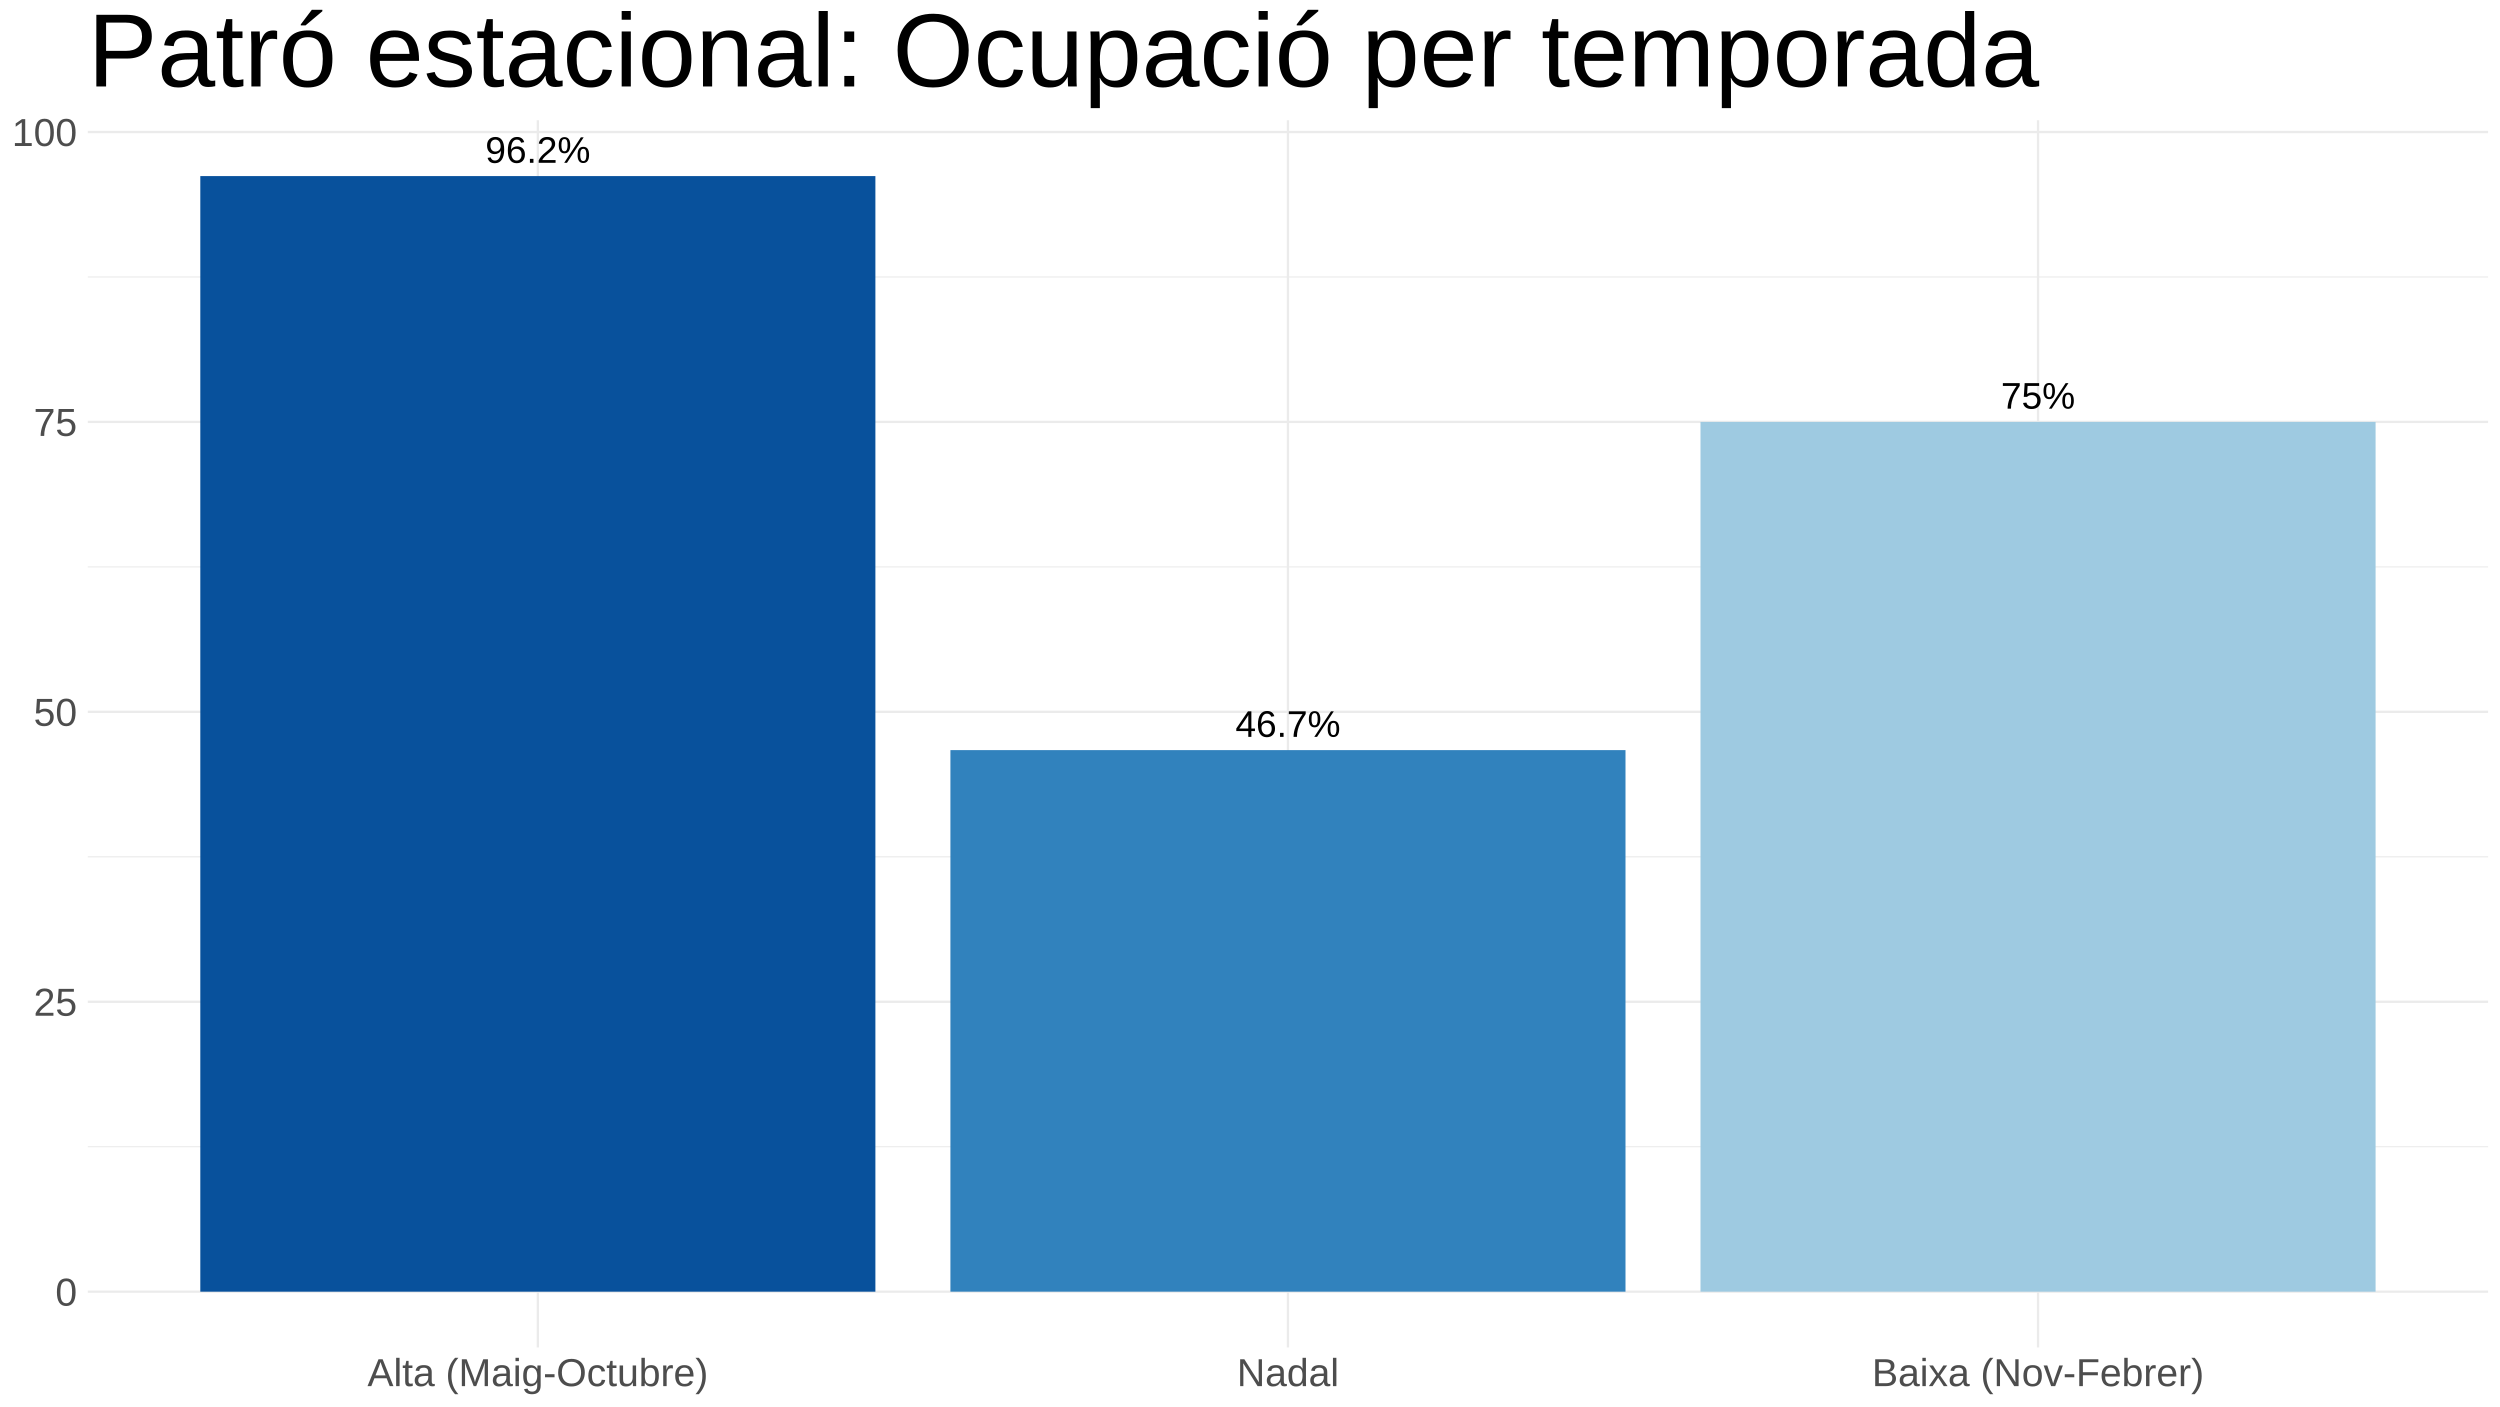
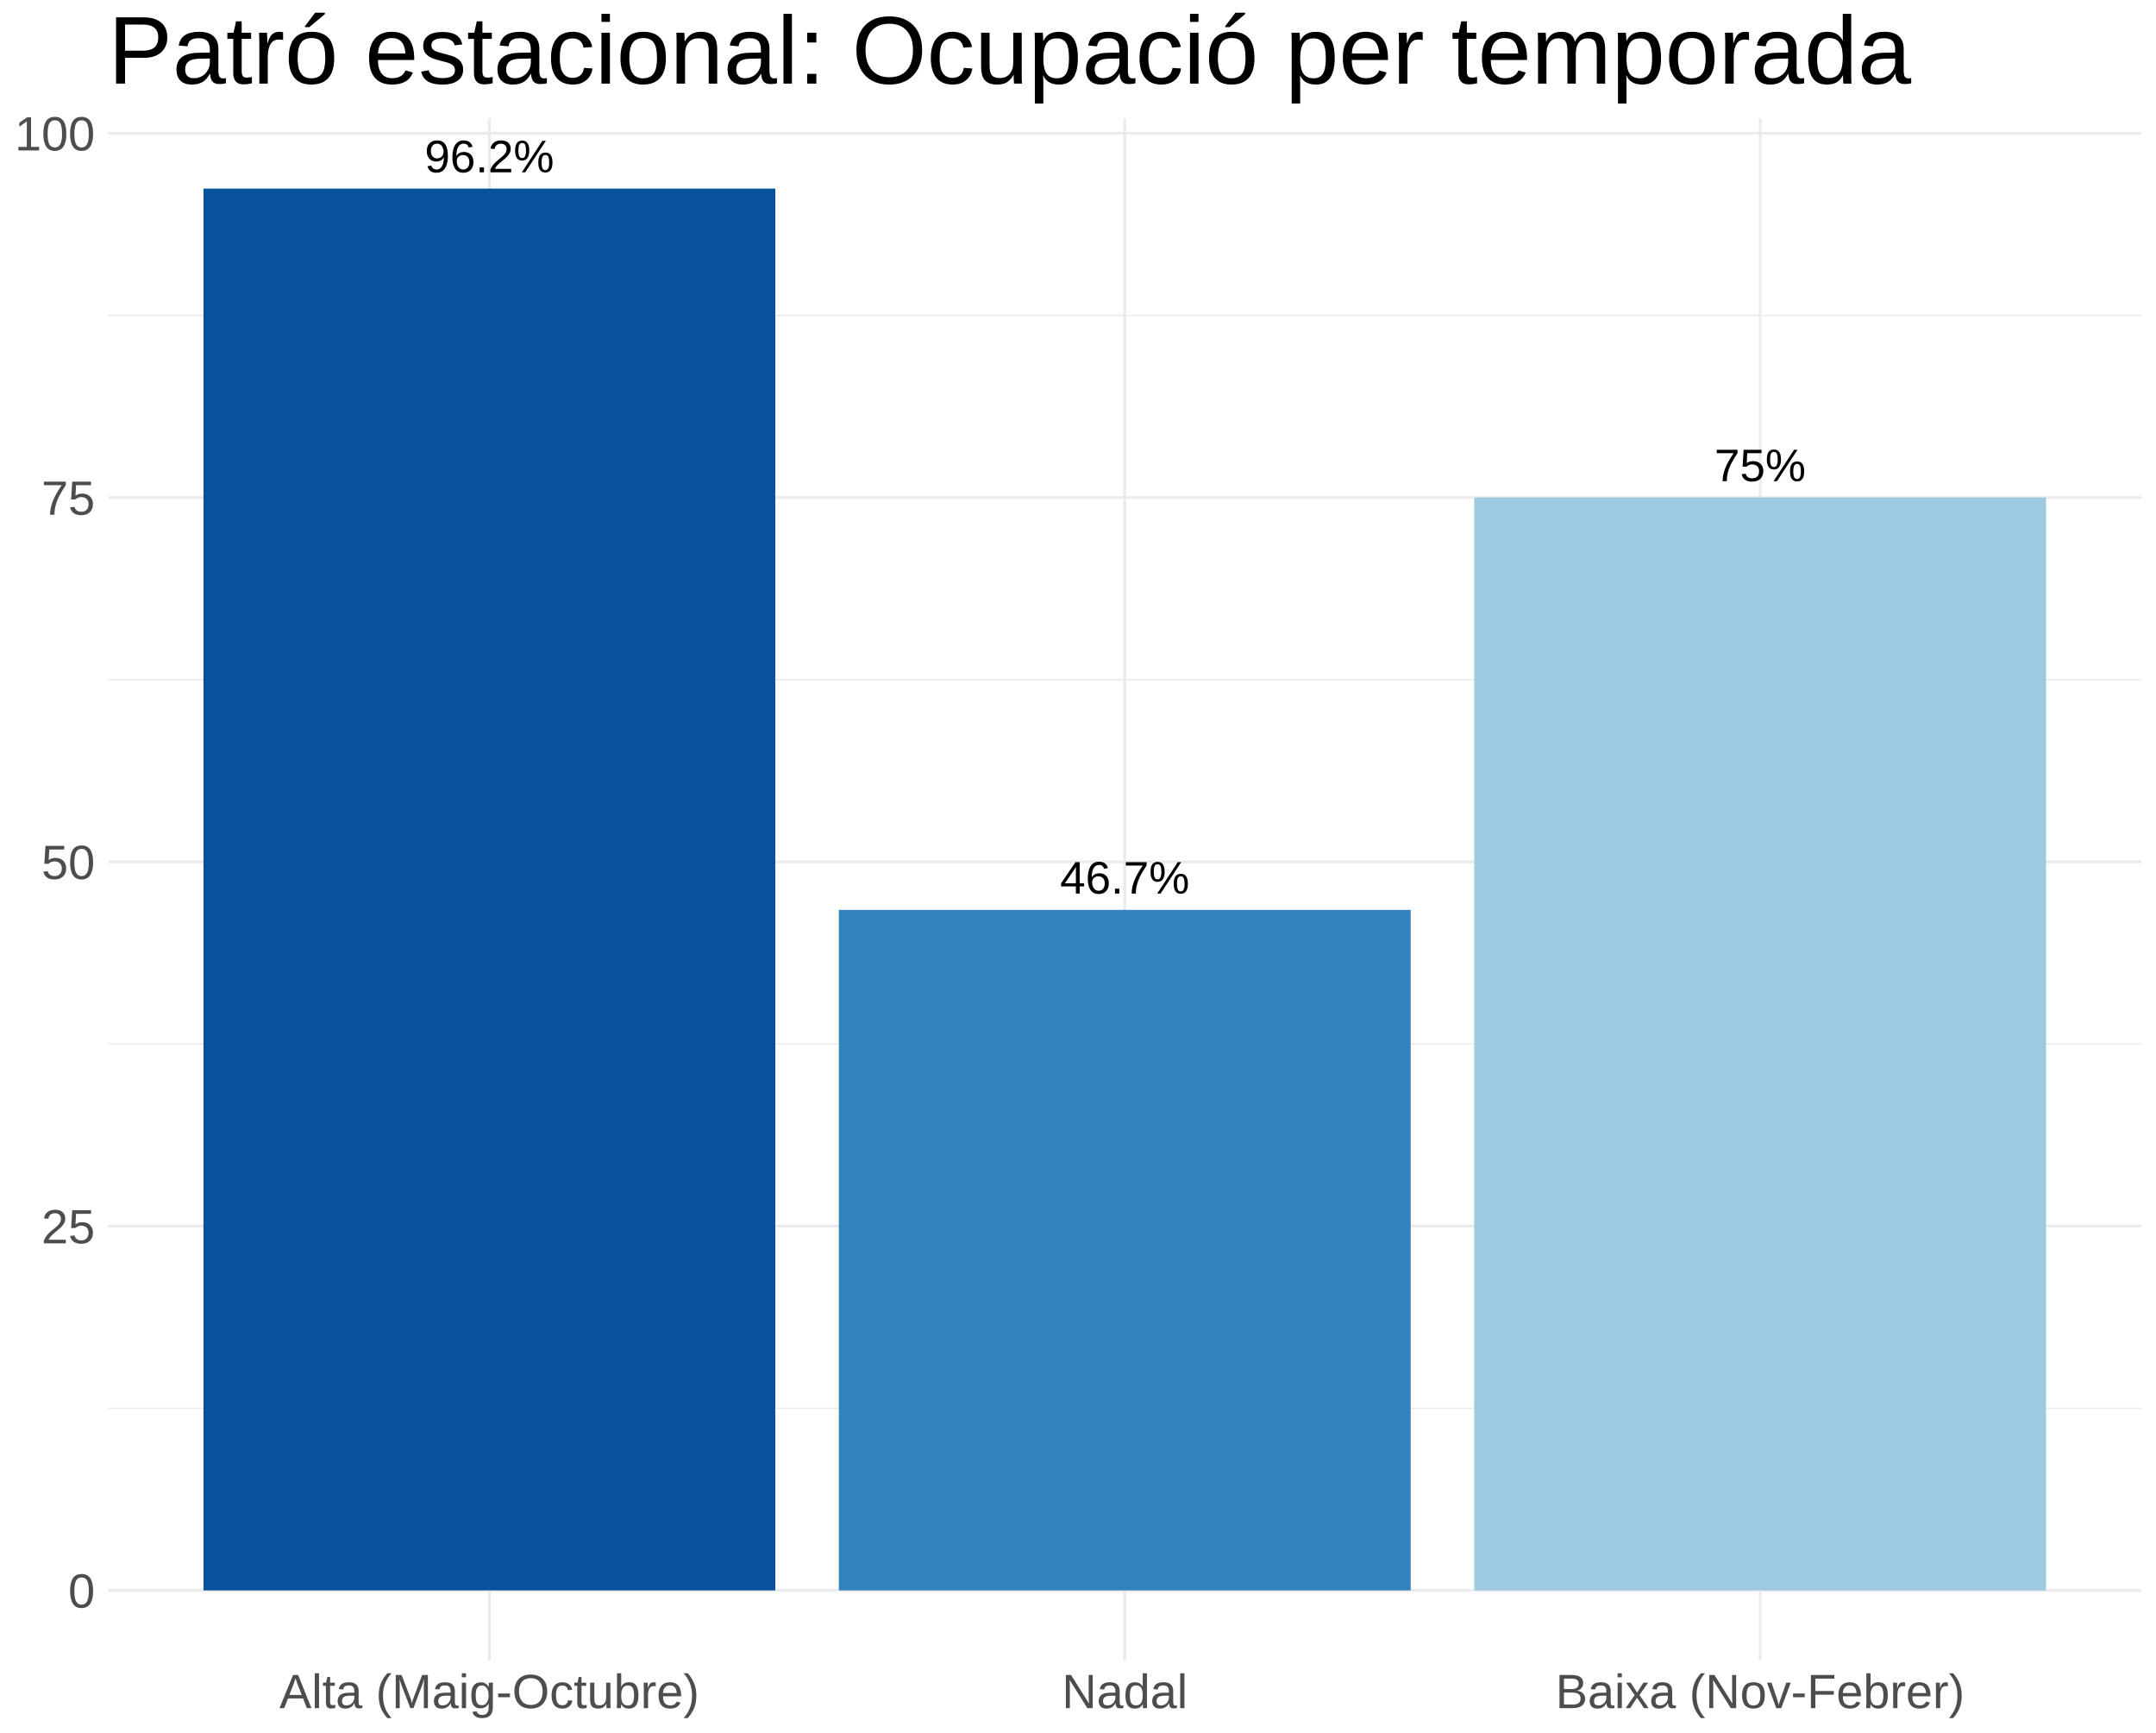
- <svg xmlns="http://www.w3.org/2000/svg" width="1152.00pt" height="648.00pt" viewBox="0 0 1152.00 648.00">
+ <svg xmlns="http://www.w3.org/2000/svg" width="806.40pt" height="648.00pt" viewBox="0 0 806.40 648.00">
  <g class="svglite">
    <defs>
      <style type="text/css">
    .svglite line, .svglite polyline, .svglite polygon, .svglite path, .svglite rect, .svglite circle {
      fill: none;
      stroke: #000000;
      stroke-linecap: round;
      stroke-linejoin: round;
      stroke-miterlimit: 10.00;
    }
    .svglite text {
      white-space: pre;
    }
    .svglite g.glyphgroup path {
      fill: inherit;
      stroke: none;
    }
  </style>
    </defs>
    <rect width="100%" height="100%" style="stroke: none; fill: none;" />
    <defs>
-       <clipPath id="cpMC4wMHwxMTUyLjAwfDAuMDB8NjQ4LjAw">
-         <rect x="0.00" y="0.00" width="1152.00" height="648.00" />
+       <clipPath id="cpMC4wMHw4MDYuNDB8MC4wMHw2NDguMDA=">
+         <rect x="0.00" y="0.00" width="806.40" height="648.00" />
      </clipPath>
    </defs>
-     <g clip-path="url(#cpMC4wMHwxMTUyLjAwfDAuMDB8NjQ4LjAw)">
-       <rect x="0" y="0.00" width="1152.00" height="648.00" style="stroke-width: 1.07; stroke: none;" />
+     <g clip-path="url(#cpMC4wMHw4MDYuNDB8MC4wMHw2NDguMDA=)">
+       <rect x="0.00" y="0.00" width="806.40" height="648.00" style="stroke-width: 1.07; stroke: none;" />
    </g>
    <defs>
-       <clipPath id="cpNDAuNDZ8MTE0Ni41Mnw1NS40M3w2MjAuOTE=">
-         <rect x="40.46" y="55.43" width="1106.06" height="565.47" />
+       <clipPath id="cpNDAuNDZ8ODAwLjkyfDQ0LjMyfDYyMC45MQ==">
+         <rect x="40.46" y="44.32" width="760.46" height="576.59" />
      </clipPath>
    </defs>
-     <g clip-path="url(#cpNDAuNDZ8MTE0Ni41Mnw1NS40M3w2MjAuOTE=)">
-       <rect x="40.46" y="55.43" width="1106.06" height="565.47" style="stroke-width: 1.07; stroke: none;" />
-       <polyline points="40.46,528.41 1146.52,528.41 " style="stroke-width: 0.53; stroke: #EBEBEB; stroke-linecap: butt;" />
-       <polyline points="40.46,394.81 1146.52,394.81 " style="stroke-width: 0.53; stroke: #EBEBEB; stroke-linecap: butt;" />
-       <polyline points="40.46,261.22 1146.52,261.22 " style="stroke-width: 0.53; stroke: #EBEBEB; stroke-linecap: butt;" />
-       <polyline points="40.46,127.63 1146.52,127.63 " style="stroke-width: 0.53; stroke: #EBEBEB; stroke-linecap: butt;" />
-       <polyline points="40.46,595.20 1146.52,595.20 " style="stroke-width: 1.07; stroke: #EBEBEB; stroke-linecap: butt;" />
-       <polyline points="40.46,461.61 1146.52,461.61 " style="stroke-width: 1.07; stroke: #EBEBEB; stroke-linecap: butt;" />
-       <polyline points="40.46,328.02 1146.52,328.02 " style="stroke-width: 1.07; stroke: #EBEBEB; stroke-linecap: butt;" />
-       <polyline points="40.46,194.42 1146.52,194.42 " style="stroke-width: 1.07; stroke: #EBEBEB; stroke-linecap: butt;" />
-       <polyline points="40.46,60.83 1146.52,60.83 " style="stroke-width: 1.07; stroke: #EBEBEB; stroke-linecap: butt;" />
-       <polyline points="247.84,620.91 247.84,55.43 " style="stroke-width: 1.07; stroke: #EBEBEB; stroke-linecap: butt;" />
-       <polyline points="593.49,620.91 593.49,55.43 " style="stroke-width: 1.07; stroke: #EBEBEB; stroke-linecap: butt;" />
-       <polyline points="939.13,620.91 939.13,55.43 " style="stroke-width: 1.07; stroke: #EBEBEB; stroke-linecap: butt;" />
-       <rect x="92.30" y="81.14" width="311.08" height="514.07" style="stroke-width: 1.07; stroke: none; stroke-linecap: butt; stroke-linejoin: miter; fill: #08519C;" />
-       <rect x="783.59" y="194.42" width="311.08" height="400.78" style="stroke-width: 1.07; stroke: none; stroke-linecap: butt; stroke-linejoin: miter; fill: #9ECAE1;" />
-       <rect x="437.95" y="345.65" width="311.08" height="249.55" style="stroke-width: 1.07; stroke: none; stroke-linecap: butt; stroke-linejoin: miter; fill: #3182BD;" />
-       <text x="247.84" y="75.03" text-anchor="middle" style="font-size: 17.07px; font-family: &quot;Arial&quot;;" textLength="48.36px" lengthAdjust="spacingAndGlyphs">96.2%</text>
-       <text x="939.13" y="188.31" text-anchor="middle" style="font-size: 17.07px; font-family: &quot;Arial&quot;;" textLength="34.14px" lengthAdjust="spacingAndGlyphs">75%</text>
-       <text x="593.49" y="339.54" text-anchor="middle" style="font-size: 17.07px; font-family: &quot;Arial&quot;;" textLength="48.36px" lengthAdjust="spacingAndGlyphs">46.7%</text>
+     <g clip-path="url(#cpNDAuNDZ8ODAwLjkyfDQ0LjMyfDYyMC45MQ==)">
+       <rect x="40.46" y="44.32" width="760.46" height="576.59" style="stroke-width: 1.07; stroke: none;" />
+       <polyline points="40.46,526.59 800.92,526.59 " style="stroke-width: 0.53; stroke: #EBEBEB; stroke-linecap: butt;" />
+       <polyline points="40.46,390.37 800.92,390.37 " style="stroke-width: 0.53; stroke: #EBEBEB; stroke-linecap: butt;" />
+       <polyline points="40.46,254.15 800.92,254.15 " style="stroke-width: 0.53; stroke: #EBEBEB; stroke-linecap: butt;" />
+       <polyline points="40.46,117.93 800.92,117.93 " style="stroke-width: 0.53; stroke: #EBEBEB; stroke-linecap: butt;" />
+       <polyline points="40.46,594.70 800.92,594.70 " style="stroke-width: 1.07; stroke: #EBEBEB; stroke-linecap: butt;" />
+       <polyline points="40.46,458.48 800.92,458.48 " style="stroke-width: 1.07; stroke: #EBEBEB; stroke-linecap: butt;" />
+       <polyline points="40.46,322.26 800.92,322.26 " style="stroke-width: 1.07; stroke: #EBEBEB; stroke-linecap: butt;" />
+       <polyline points="40.46,186.04 800.92,186.04 " style="stroke-width: 1.07; stroke: #EBEBEB; stroke-linecap: butt;" />
+       <polyline points="40.46,49.82 800.92,49.82 " style="stroke-width: 1.07; stroke: #EBEBEB; stroke-linecap: butt;" />
+       <polyline points="183.04,620.91 183.04,44.32 " style="stroke-width: 1.07; stroke: #EBEBEB; stroke-linecap: butt;" />
+       <polyline points="420.69,620.91 420.69,44.32 " style="stroke-width: 1.07; stroke: #EBEBEB; stroke-linecap: butt;" />
+       <polyline points="658.33,620.91 658.33,44.32 " style="stroke-width: 1.07; stroke: #EBEBEB; stroke-linecap: butt;" />
+       <rect x="76.10" y="70.53" width="213.88" height="524.17" style="stroke-width: 1.07; stroke: none; stroke-linecap: butt; stroke-linejoin: miter; fill: #08519C;" />
+       <rect x="551.39" y="186.04" width="213.88" height="408.66" style="stroke-width: 1.07; stroke: none; stroke-linecap: butt; stroke-linejoin: miter; fill: #9ECAE1;" />
+       <rect x="313.75" y="340.24" width="213.88" height="254.46" style="stroke-width: 1.07; stroke: none; stroke-linecap: butt; stroke-linejoin: miter; fill: #3182BD;" />
+       <text x="183.04" y="64.42" text-anchor="middle" style="font-size: 17.07px; font-family: &quot;Arial&quot;;" textLength="48.36px" lengthAdjust="spacingAndGlyphs">96.2%</text>
+       <text x="658.33" y="179.93" text-anchor="middle" style="font-size: 17.07px; font-family: &quot;Arial&quot;;" textLength="34.14px" lengthAdjust="spacingAndGlyphs">75%</text>
+       <text x="420.69" y="334.13" text-anchor="middle" style="font-size: 17.07px; font-family: &quot;Arial&quot;;" textLength="48.36px" lengthAdjust="spacingAndGlyphs">46.7%</text>
    </g>
-     <g clip-path="url(#cpMC4wMHwxMTUyLjAwfDAuMDB8NjQ4LjAw)">
-       <text x="35.53" y="601.65" text-anchor="end" style="font-size: 18.00px;fill: #4D4D4D; font-family: &quot;Arial&quot;;" textLength="10.02px" lengthAdjust="spacingAndGlyphs">0</text>
-       <text x="35.53" y="468.05" text-anchor="end" style="font-size: 18.00px;fill: #4D4D4D; font-family: &quot;Arial&quot;;" textLength="20.03px" lengthAdjust="spacingAndGlyphs">25</text>
-       <text x="35.53" y="334.46" text-anchor="end" style="font-size: 18.00px;fill: #4D4D4D; font-family: &quot;Arial&quot;;" textLength="20.03px" lengthAdjust="spacingAndGlyphs">50</text>
-       <text x="35.53" y="200.87" text-anchor="end" style="font-size: 18.00px;fill: #4D4D4D; font-family: &quot;Arial&quot;;" textLength="20.03px" lengthAdjust="spacingAndGlyphs">75</text>
-       <text x="35.53" y="67.27" text-anchor="end" style="font-size: 18.00px;fill: #4D4D4D; font-family: &quot;Arial&quot;;" textLength="30.05px" lengthAdjust="spacingAndGlyphs">100</text>
-       <text x="247.84" y="638.73" text-anchor="middle" style="font-size: 18.00px;fill: #4D4D4D; font-family: &quot;Arial&quot;;" textLength="157.09px" lengthAdjust="spacingAndGlyphs">Alta (Maig-Octubre)</text>
-       <text x="593.49" y="638.73" text-anchor="middle" style="font-size: 18.00px;fill: #4D4D4D; font-family: &quot;Arial&quot;;" textLength="47.05px" lengthAdjust="spacingAndGlyphs">Nadal</text>
-       <text x="939.13" y="638.73" text-anchor="middle" style="font-size: 18.00px;fill: #4D4D4D; font-family: &quot;Arial&quot;;" textLength="153.09px" lengthAdjust="spacingAndGlyphs">Baixa (Nov-Febrer)</text>
-       <text x="40.46" y="39.85" style="font-size: 48.00px; font-family: &quot;Arial&quot;;" textLength="899.42px" lengthAdjust="spacingAndGlyphs">Patró estacional: Ocupació per temporada</text>
+     <g clip-path="url(#cpMC4wMHw4MDYuNDB8MC4wMHw2NDguMDA=)">
+       <text x="35.53" y="601.14" text-anchor="end" style="font-size: 18.00px;fill: #4D4D4D; font-family: &quot;Arial&quot;;" textLength="10.02px" lengthAdjust="spacingAndGlyphs">0</text>
+       <text x="35.53" y="464.92" text-anchor="end" style="font-size: 18.00px;fill: #4D4D4D; font-family: &quot;Arial&quot;;" textLength="20.03px" lengthAdjust="spacingAndGlyphs">25</text>
+       <text x="35.53" y="328.70" text-anchor="end" style="font-size: 18.00px;fill: #4D4D4D; font-family: &quot;Arial&quot;;" textLength="20.03px" lengthAdjust="spacingAndGlyphs">50</text>
+       <text x="35.53" y="192.48" text-anchor="end" style="font-size: 18.00px;fill: #4D4D4D; font-family: &quot;Arial&quot;;" textLength="20.03px" lengthAdjust="spacingAndGlyphs">75</text>
+       <text x="35.53" y="56.26" text-anchor="end" style="font-size: 18.00px;fill: #4D4D4D; font-family: &quot;Arial&quot;;" textLength="30.05px" lengthAdjust="spacingAndGlyphs">100</text>
+       <text x="183.04" y="638.73" text-anchor="middle" style="font-size: 18.00px;fill: #4D4D4D; font-family: &quot;Arial&quot;;" textLength="157.09px" lengthAdjust="spacingAndGlyphs">Alta (Maig-Octubre)</text>
+       <text x="420.69" y="638.73" text-anchor="middle" style="font-size: 18.00px;fill: #4D4D4D; font-family: &quot;Arial&quot;;" textLength="47.05px" lengthAdjust="spacingAndGlyphs">Nadal</text>
+       <text x="658.33" y="638.73" text-anchor="middle" style="font-size: 18.00px;fill: #4D4D4D; font-family: &quot;Arial&quot;;" textLength="153.09px" lengthAdjust="spacingAndGlyphs">Baixa (Nov-Febrer)</text>
+       <text x="40.46" y="31.26" style="font-size: 36.00px; font-family: &quot;Arial&quot;;" textLength="674.25px" lengthAdjust="spacingAndGlyphs">Patró estacional: Ocupació per temporada</text>
    </g>
  </g>
</svg>
